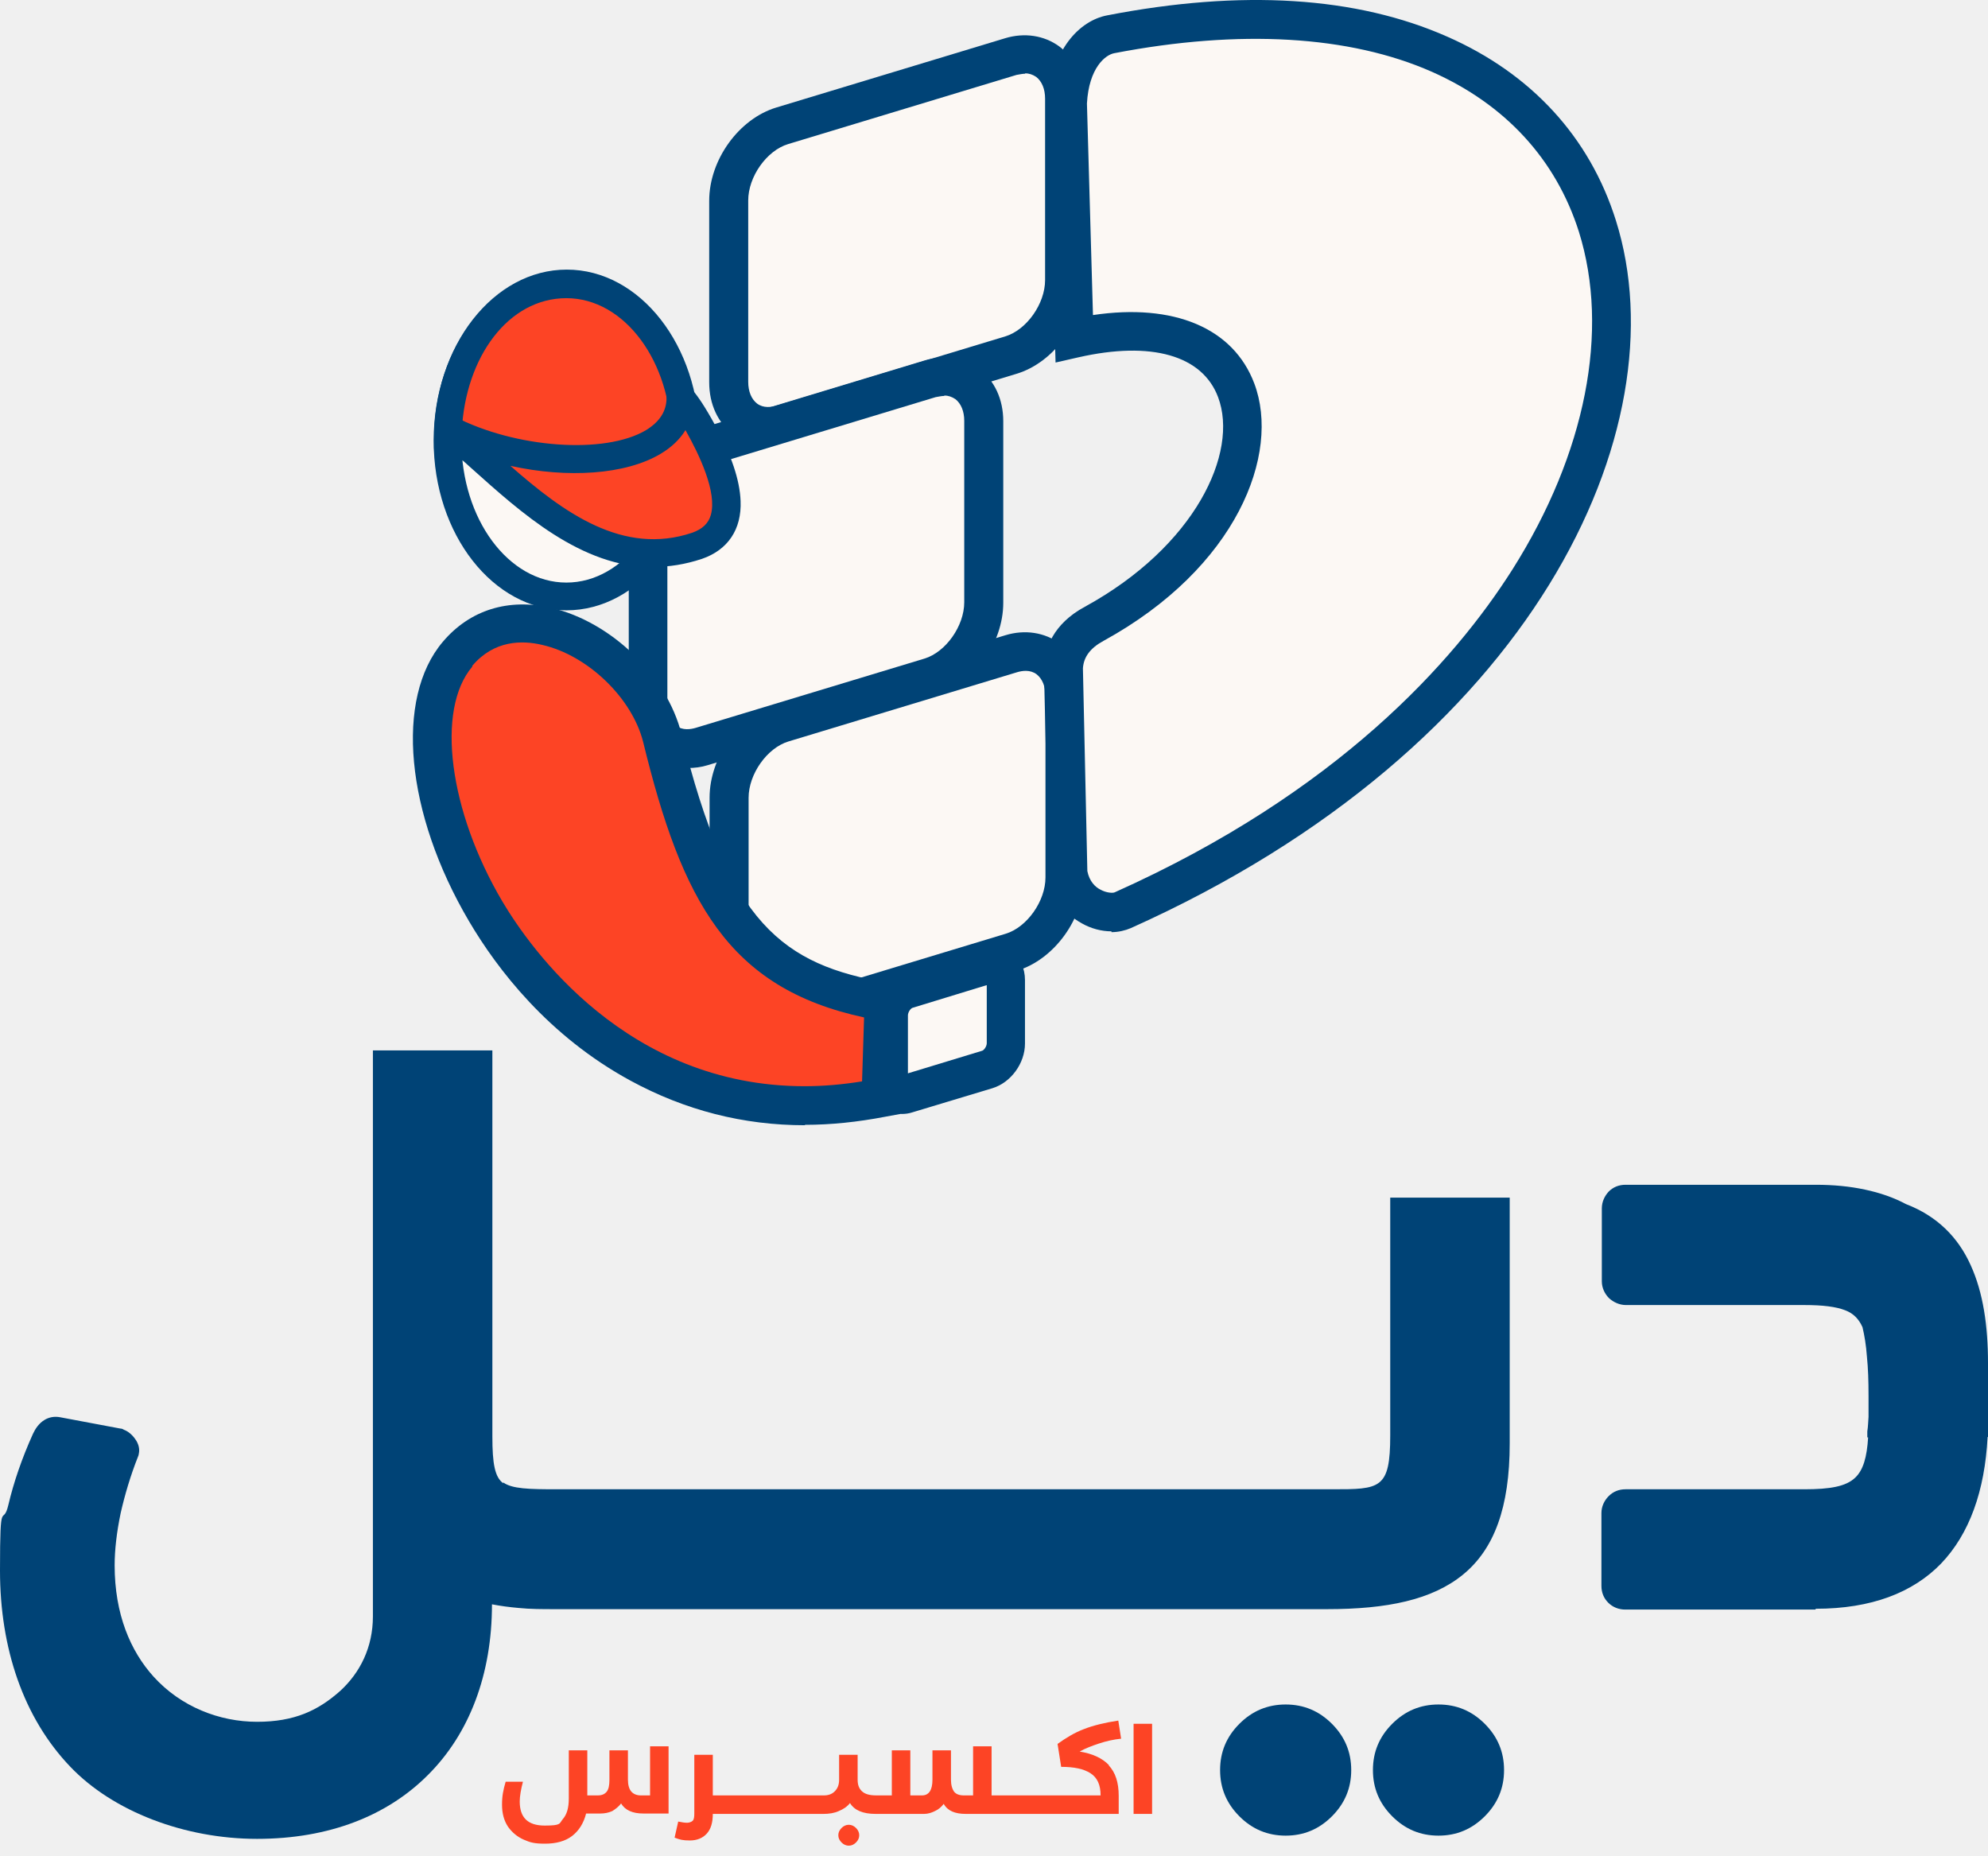
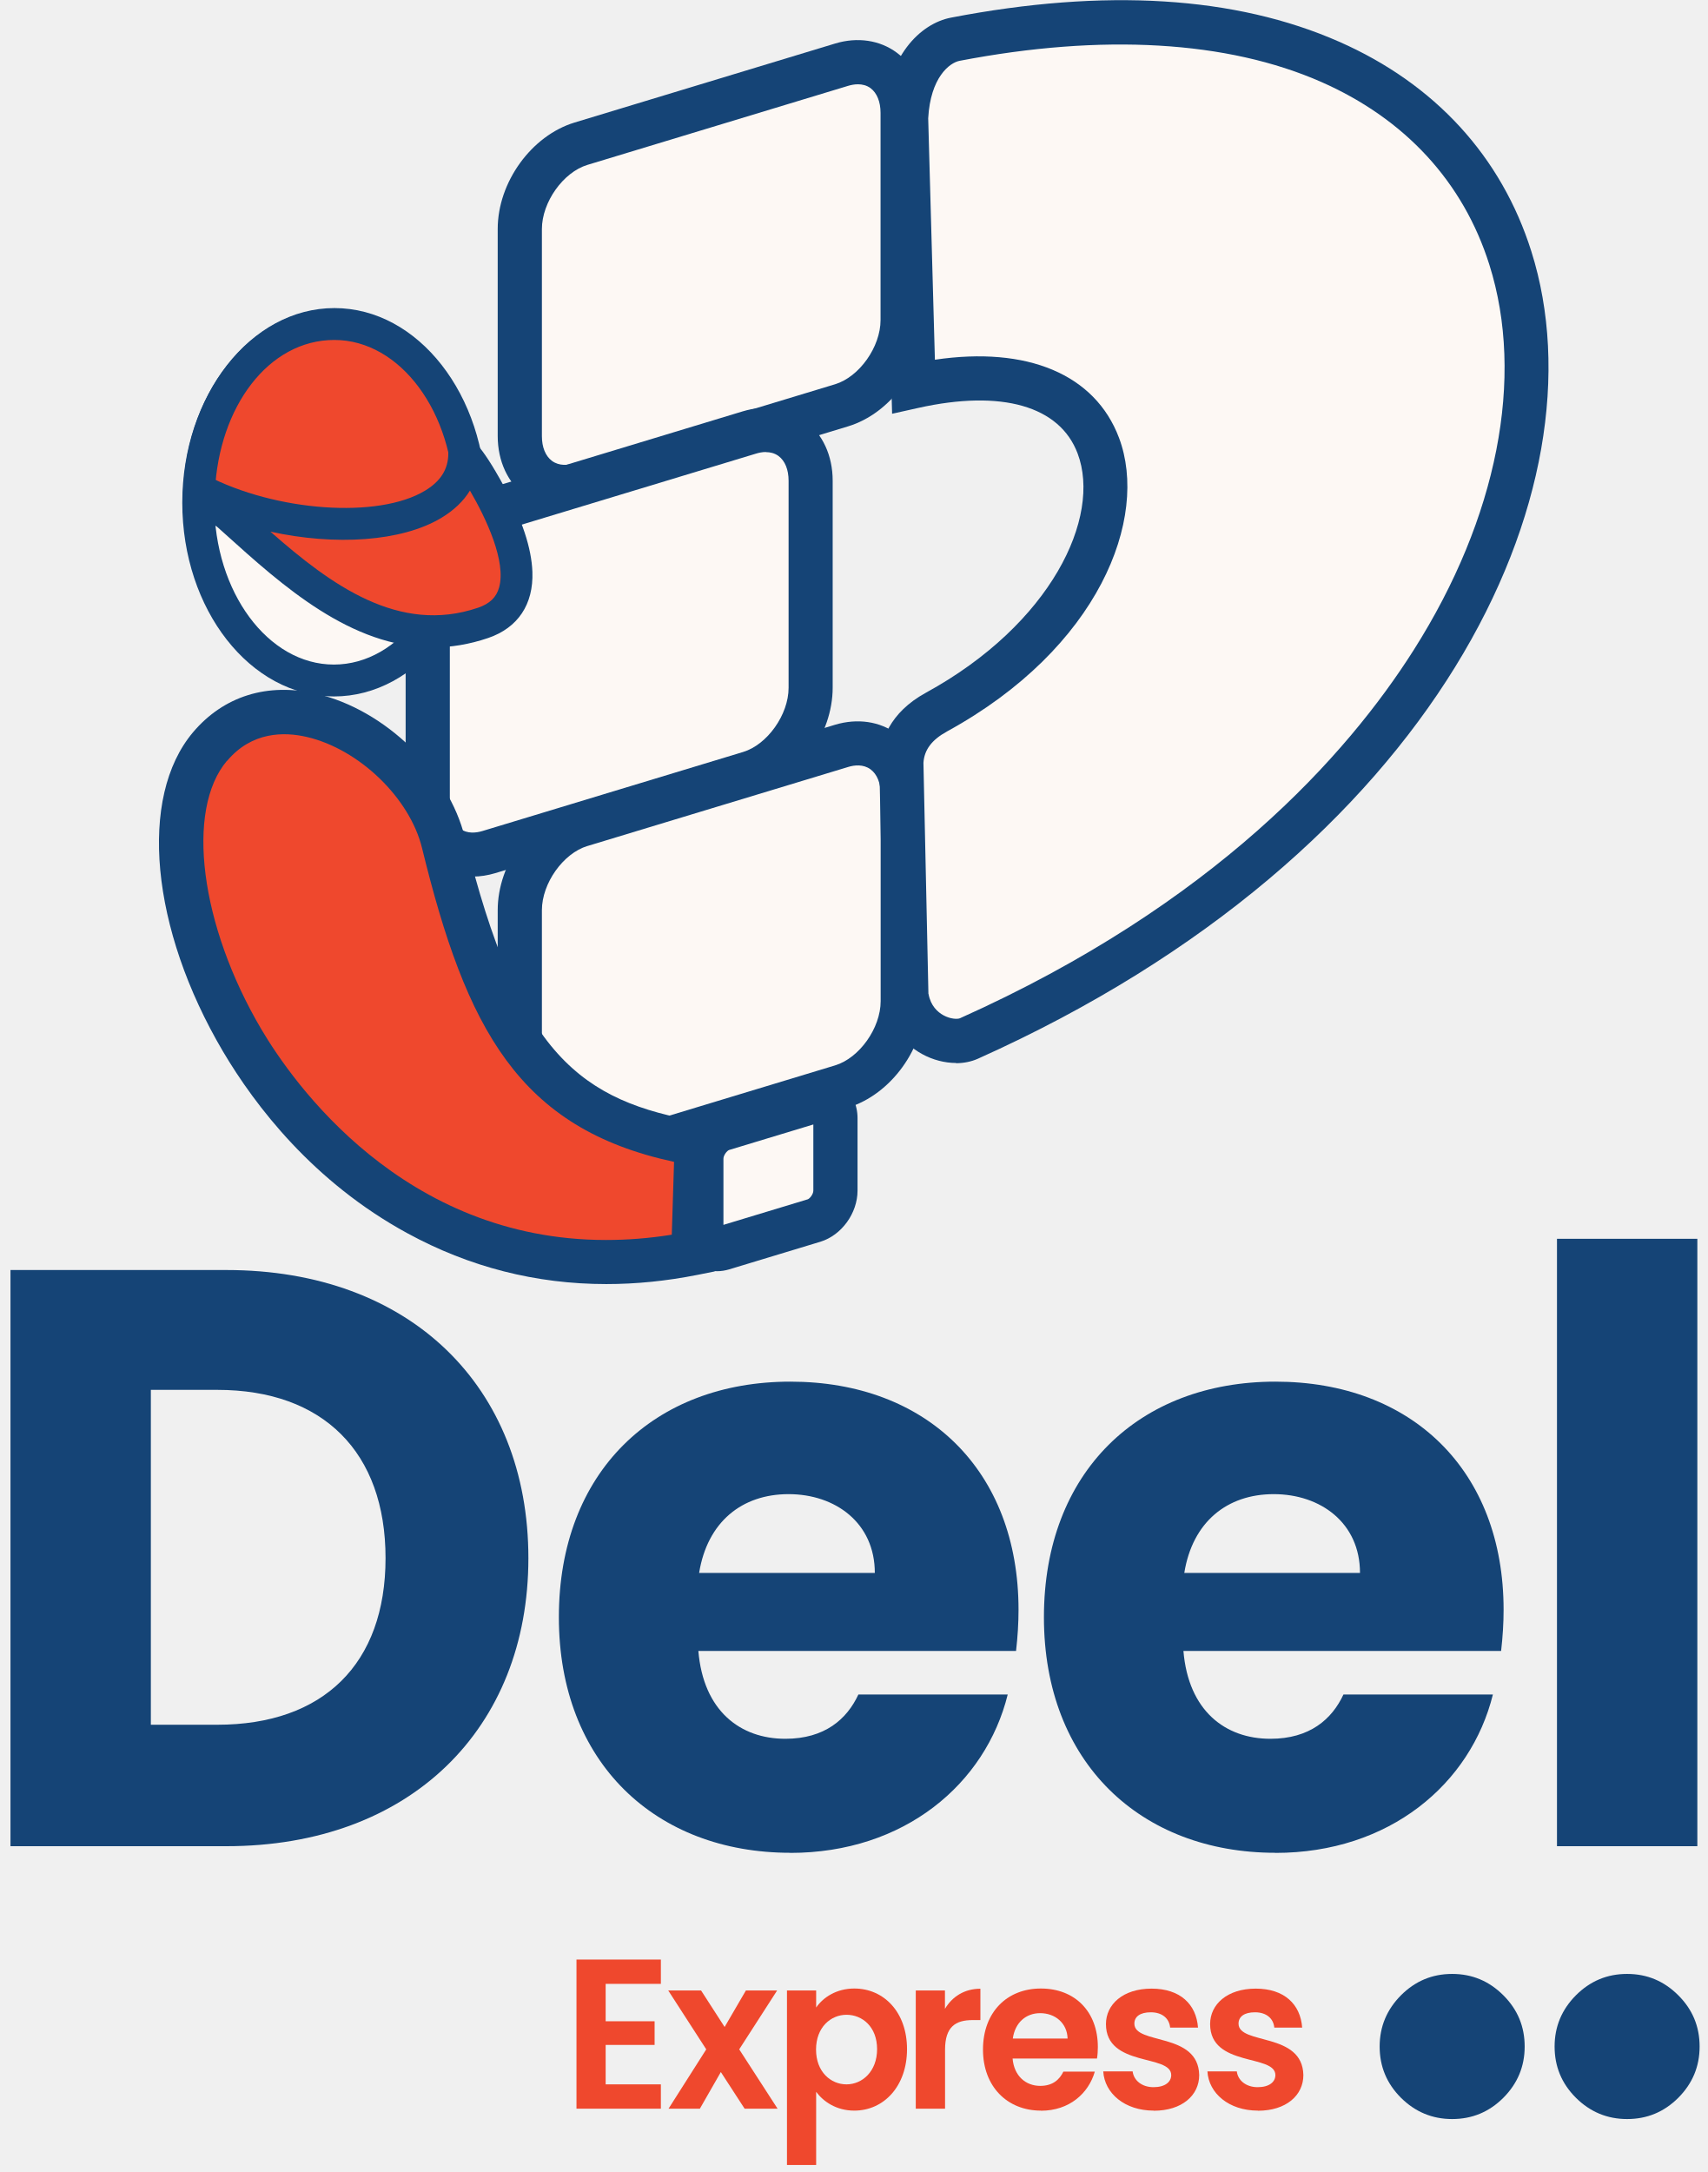
- <svg xmlns="http://www.w3.org/2000/svg" width="180" height="168" viewBox="0 0 180 168" fill="none">
-   <path d="M45.565 134.225C46.366 134.808 47.896 134.844 50.445 134.844H120.595C124.966 134.844 125.876 134.844 125.876 129.964V108.438H136.694V130.692C136.694 136.52 135.273 140.271 132.469 142.566C129.664 144.861 125.585 145.698 120.158 145.698H50.263C49.097 145.698 48.005 145.698 46.949 145.589C46.111 145.516 45.31 145.407 44.545 145.261C44.545 151.599 42.505 156.989 38.717 160.741C35.075 164.383 29.83 166.496 23.274 166.496C16.718 166.496 10.235 164.019 6.374 159.976C2.113 155.532 0 149.231 0 142.202C0 135.172 0.255 138.414 0.765 136.228C1.238 134.225 1.967 132.076 2.987 129.818C3.205 129.345 3.533 128.871 4.006 128.58C4.407 128.325 4.917 128.215 5.463 128.325L10.89 129.345C11 129.345 11.109 129.381 11.218 129.454C11.619 129.6 11.983 129.927 12.238 130.292C12.529 130.692 12.675 131.166 12.566 131.639C12.566 131.712 12.529 131.821 12.493 131.894C11.801 133.642 11.291 135.391 10.927 136.993C10.562 138.742 10.38 140.344 10.38 141.728C10.38 146.135 11.801 149.486 13.913 151.817C16.39 154.549 19.887 155.897 23.274 155.897C26.661 155.897 28.81 154.877 30.813 153.092C32.598 151.453 33.764 149.158 33.764 146.354V95.107H44.581V130.073C44.581 132.513 44.8 133.752 45.565 134.298M164.375 145.735H147.147C146.564 145.735 146.018 145.516 145.617 145.116C145.217 144.715 144.998 144.205 144.998 143.586V136.993C144.998 136.411 145.253 135.864 145.654 135.464C146.054 135.063 146.564 134.844 147.183 134.844H163.355C165.722 134.844 167.143 134.589 167.981 133.788C168.709 133.096 169.037 131.931 169.146 130.146H169.073V129.6C169.146 129.162 169.146 128.725 169.183 128.288C169.183 127.815 169.183 127.341 169.183 126.831C169.183 126.686 169.183 126.54 169.183 126.394C169.183 125.047 169.146 123.881 169.037 122.825C168.964 121.805 168.818 120.931 168.636 120.166C168.308 119.438 167.835 118.928 167.07 118.636C166.232 118.309 165.03 118.163 163.391 118.163H147.22C146.637 118.163 146.091 117.908 145.69 117.544C145.289 117.143 145.034 116.597 145.034 116.014V109.421C145.034 108.802 145.289 108.292 145.654 107.892C146.054 107.491 146.564 107.273 147.183 107.273H164.411C166.014 107.273 167.507 107.418 168.855 107.71C170.239 108.001 171.477 108.438 172.57 109.021C175.411 110.113 177.305 112.044 178.434 114.557C179.563 117.034 180 120.057 180 123.408V130.109H179.964C179.709 134.99 178.325 138.887 175.739 141.583C173.189 144.205 169.437 145.662 164.411 145.662L164.375 145.735Z" fill="#004376" />
-   <path d="M112.219 164.456C111.053 163.29 110.471 161.906 110.471 160.267C110.471 158.628 111.053 157.244 112.219 156.078C113.384 154.913 114.769 154.33 116.408 154.33C118.047 154.33 119.431 154.913 120.596 156.078C121.762 157.244 122.344 158.628 122.344 160.267C122.344 161.906 121.762 163.29 120.596 164.456C119.431 165.621 118.047 166.204 116.408 166.204C114.769 166.204 113.384 165.621 112.219 164.456Z" fill="#004376" />
-   <path d="M126.057 164.456C124.891 163.29 124.309 161.906 124.309 160.267C124.309 158.628 124.891 157.244 126.057 156.078C127.222 154.913 128.606 154.33 130.245 154.33C131.884 154.33 133.269 154.913 134.434 156.078C135.6 157.244 136.182 158.628 136.182 160.267C136.182 161.906 135.6 163.29 134.434 164.456C133.269 165.621 131.884 166.204 130.245 166.204C128.606 166.204 127.222 165.621 126.057 164.456Z" fill="#004376" />
-   <path d="M76.196 166.823C76.014 166.641 75.904 166.422 75.904 166.168C75.904 165.913 76.014 165.694 76.196 165.512C76.378 165.33 76.596 165.221 76.851 165.221C77.106 165.221 77.325 165.33 77.507 165.512C77.689 165.694 77.798 165.913 77.798 166.168C77.798 166.422 77.689 166.641 77.507 166.823C77.325 167.005 77.106 167.114 76.851 167.114C76.596 167.114 76.378 167.005 76.196 166.823ZM100.38 159.83C100.999 160.486 101.291 161.396 101.291 162.598V164.237H95.354H93.132H90.874H87.45C86.94 164.237 86.54 164.164 86.212 164.019C85.884 163.873 85.629 163.654 85.447 163.327C85.228 163.618 84.974 163.836 84.646 163.982C84.354 164.128 84.026 164.237 83.662 164.237H79.292C78.126 164.237 77.361 163.909 76.96 163.254C76.706 163.582 76.378 163.8 75.941 163.982C75.54 164.164 75.067 164.237 74.557 164.237H72.335H65.67H64.54C64.54 165.038 64.358 165.621 63.994 166.022C63.63 166.422 63.12 166.641 62.464 166.641C61.809 166.641 61.554 166.568 61.08 166.386L61.408 164.929C61.736 165.002 62.027 165.038 62.209 165.038C62.392 165.038 62.61 164.966 62.719 164.856C62.829 164.747 62.865 164.529 62.865 164.201V158.883H64.54V162.562H65.706H67.928H74.593C74.994 162.562 75.322 162.452 75.576 162.197C75.831 161.943 75.977 161.615 75.977 161.141V158.883H77.653V161.141C77.653 161.578 77.762 161.906 78.017 162.161C78.308 162.452 78.745 162.562 79.364 162.562H80.749V158.482H82.424V162.562H83.48C84.099 162.562 84.427 162.088 84.427 161.141V158.482H86.103V161.141C86.103 161.615 86.212 161.979 86.394 162.234C86.576 162.452 86.868 162.562 87.268 162.562H88.106V158.118H89.781V162.562H90.947H93.169H95.39H99.652C99.652 161.615 99.36 160.959 98.741 160.558C98.122 160.158 97.248 159.976 96.082 159.976L95.755 157.9C96.519 157.353 97.284 156.88 98.158 156.552C98.996 156.224 100.052 155.969 101.254 155.787L101.509 157.426C100.817 157.499 100.162 157.645 99.506 157.863C98.85 158.082 98.268 158.3 97.758 158.592C98.887 158.774 99.797 159.174 100.417 159.83H100.38ZM102.638 156.078H104.314V164.237H102.638V156.078ZM60.534 158.118V164.201H58.239C57.292 164.201 56.6 163.909 56.236 163.29C56.018 163.582 55.726 163.8 55.435 163.982C55.107 164.128 54.743 164.201 54.379 164.201H53.067C52.849 165.075 52.412 165.767 51.793 166.24C51.173 166.714 50.336 166.932 49.352 166.932C48.369 166.932 48.005 166.823 47.422 166.568C46.839 166.313 46.366 165.913 46.001 165.403C45.637 164.856 45.455 164.201 45.455 163.399C45.455 162.598 45.564 162.088 45.783 161.323H47.349C47.167 162.015 47.058 162.635 47.058 163.108C47.058 164.565 47.786 165.293 49.316 165.293C50.846 165.293 50.627 165.111 50.955 164.711C51.319 164.31 51.501 163.691 51.501 162.853V158.482H53.177V162.562H54.124C54.488 162.562 54.743 162.452 54.925 162.234C55.107 162.015 55.18 161.651 55.18 161.141V158.482H56.855V161.141C56.855 161.615 56.965 161.979 57.147 162.197C57.329 162.416 57.62 162.562 58.021 162.562H58.859V158.118H60.534Z" fill="#FD4425" />
-   <path fill-rule="evenodd" clip-rule="evenodd" d="M70.881 11.373L91.569 5.108C94.228 4.307 96.413 6.019 96.413 8.933V25.359C96.413 28.273 94.228 31.333 91.569 32.134L70.881 38.399C68.222 39.2 66.037 37.488 66.037 34.574V18.148C66.037 15.234 68.222 12.174 70.881 11.373Z" fill="#FCF8F4" />
-   <path d="M69.567 40.365C68.438 40.365 67.345 40.037 66.435 39.381C65.014 38.325 64.213 36.613 64.213 34.61V18.183C64.213 14.468 66.908 10.753 70.296 9.733L90.983 3.469C92.768 2.922 94.553 3.214 95.9 4.197C97.321 5.253 98.122 6.965 98.122 8.969V25.395C98.122 29.11 95.427 32.825 92.04 33.845L71.352 40.11C70.769 40.292 70.15 40.365 69.567 40.365ZM92.841 6.674C92.55 6.674 92.295 6.747 92.04 6.783L71.352 13.048C69.421 13.631 67.746 15.998 67.746 18.147V34.574C67.746 35.448 68.037 36.14 68.547 36.54C69.13 36.977 69.858 36.868 70.332 36.723L91.02 30.458C92.95 29.875 94.626 27.508 94.626 25.359V8.932C94.626 8.058 94.334 7.366 93.824 6.965C93.497 6.747 93.169 6.638 92.805 6.638L92.841 6.674Z" fill="#004376" />
-   <path fill-rule="evenodd" clip-rule="evenodd" d="M63.559 67.609L84.247 61.345C86.906 60.544 89.091 57.484 89.091 54.57V38.144C89.091 35.23 86.906 33.518 84.247 34.319L63.559 40.584C60.9 41.385 58.715 44.445 58.715 47.359V63.785C58.715 66.699 60.9 68.411 63.559 67.609Z" fill="#FCF8F4" />
-   <path d="M62.284 69.539C61.155 69.539 60.062 69.211 59.151 68.555C57.731 67.499 56.93 65.787 56.93 63.784V47.357C56.93 43.642 59.625 39.927 63.012 38.907L83.7 32.643C85.485 32.096 87.27 32.388 88.617 33.371C90.038 34.427 90.839 36.139 90.839 38.142V54.569C90.839 58.284 88.144 61.999 84.757 63.019L64.069 69.284C63.486 69.466 62.867 69.539 62.284 69.539ZM85.521 35.848C85.23 35.848 84.975 35.921 84.72 35.957L64.032 42.222C62.102 42.804 60.426 45.172 60.426 47.321V63.747C60.426 64.622 60.718 65.314 61.227 65.714C61.81 66.151 62.539 66.042 63.012 65.896L83.7 59.632C85.631 59.049 87.306 56.681 87.306 54.533V38.106C87.306 37.232 87.015 36.54 86.505 36.139C86.177 35.921 85.849 35.811 85.485 35.811L85.521 35.848Z" fill="#004376" />
-   <path fill-rule="evenodd" clip-rule="evenodd" d="M70.881 65.46L91.569 59.195C94.228 58.394 96.413 60.106 96.413 63.02V79.446C96.413 82.36 94.228 85.419 91.569 86.221L70.881 92.486C68.222 93.287 66.037 91.575 66.037 88.661V72.235C66.037 69.321 68.222 66.261 70.881 65.46Z" fill="#FCF8F4" />
-   <path d="M69.602 94.416C68.473 94.416 67.38 94.088 66.47 93.432C65.049 92.376 64.248 90.664 64.248 88.661V72.234C64.248 68.519 66.943 64.804 70.331 63.784L91.019 57.52C92.803 56.973 94.588 57.265 95.936 58.248C97.356 59.304 98.157 61.016 98.157 63.019V79.446C98.157 83.161 95.462 86.876 92.075 87.896L71.387 94.161C70.804 94.343 70.185 94.416 69.602 94.416ZM71.387 67.135C69.457 67.718 67.781 70.085 67.781 72.234V88.661C67.781 89.535 68.072 90.227 68.582 90.628C69.165 91.065 69.894 90.955 70.367 90.81L91.055 84.545C92.985 83.962 94.661 81.595 94.661 79.446V63.019C94.661 62.145 94.369 61.453 93.859 61.053C93.277 60.615 92.548 60.725 92.075 60.87L71.387 67.135Z" fill="#004376" />
-   <path fill-rule="evenodd" clip-rule="evenodd" d="M82.132 89.572L89.38 87.387C90.327 87.095 91.092 87.714 91.092 88.734V94.489C91.092 95.509 90.327 96.565 89.38 96.856L82.132 99.042C81.185 99.333 80.42 98.714 80.42 97.694V91.939C80.42 90.92 81.185 89.863 82.132 89.572Z" fill="#FCF8F4" />
-   <path d="M81.66 100.862C81.004 100.862 80.421 100.68 79.875 100.279C79.074 99.696 78.637 98.749 78.637 97.693V91.938C78.637 90.154 79.912 88.405 81.587 87.895L88.835 85.71C89.818 85.419 90.802 85.564 91.567 86.147C92.368 86.73 92.805 87.677 92.805 88.733V94.488C92.805 96.273 91.53 98.021 89.855 98.531L82.607 100.716C82.279 100.825 81.951 100.862 81.66 100.862ZM89.308 89.207L82.643 91.246C82.461 91.283 82.206 91.647 82.206 91.938V97.183L88.908 95.144C89.09 95.107 89.345 94.743 89.345 94.451V89.207H89.308Z" fill="#004376" />
-   <path fill-rule="evenodd" clip-rule="evenodd" d="M41.452 59.231C47.097 52.529 58.133 59.304 59.991 66.88C63.56 81.485 67.494 88.588 80.096 90.736L79.805 99.441C48.991 105.56 32.929 69.356 41.452 59.231Z" fill="#FD4425" />
-   <path d="M72.882 101.882C67.309 101.882 62.028 100.534 57.075 97.839C49.644 93.796 45.019 87.75 42.469 83.416C36.714 73.654 35.731 63.238 40.102 58.102C42.542 55.225 46.039 54.132 49.936 55.042C55.363 56.317 60.389 61.198 61.7 66.443C65.925 83.707 70.879 87.349 80.385 88.988L81.878 89.243L81.514 100.862L80.13 101.117C77.653 101.59 75.249 101.845 72.882 101.845M42.761 60.36C39.446 64.257 40.648 73.436 45.492 81.631C48.005 85.856 56.747 98.349 72.846 98.349C74.521 98.349 76.233 98.203 78.054 97.912L78.236 92.121C65.889 89.462 61.737 81.522 58.24 67.208C57.257 63.238 53.25 59.34 49.098 58.393C47.277 57.956 44.727 57.956 42.761 60.287V60.36Z" fill="#004376" />
-   <path fill-rule="evenodd" clip-rule="evenodd" d="M51.284 25.76C57.221 25.76 62.028 32.061 62.028 39.855C62.028 47.65 57.221 53.951 51.284 53.951C45.347 53.951 40.539 47.65 40.539 39.855C40.539 32.061 45.347 25.76 51.284 25.76Z" fill="#FCF8F4" />
-   <path d="M51.283 55.261C44.654 55.261 39.264 48.377 39.264 39.891C39.264 31.404 44.654 24.52 51.283 24.52C57.912 24.52 63.303 31.404 63.303 39.891C63.303 48.377 57.912 55.261 51.283 55.261ZM51.283 27.034C46.038 27.034 41.777 32.788 41.777 39.891C41.777 46.993 46.038 52.748 51.283 52.748C56.528 52.748 60.789 46.993 60.789 39.891C60.789 32.788 56.528 27.034 51.283 27.034Z" fill="#004376" />
-   <path fill-rule="evenodd" clip-rule="evenodd" d="M51.319 25.688C57.256 25.688 62.1 31.989 62.1 39.783C61.663 45.938 53.067 44.955 40.574 39.783C40.574 31.989 45.382 25.688 51.319 25.688Z" fill="#FD4425" />
-   <path d="M56.272 45.318C52.447 45.318 47.093 43.861 40.064 40.947L39.299 40.619V39.781C39.299 31.295 44.689 24.411 51.318 24.411C57.947 24.411 63.338 31.295 63.338 39.781V39.854C63.192 41.785 62.354 43.314 60.861 44.225C59.695 44.953 58.166 45.318 56.272 45.318ZM41.812 38.98C53.759 43.824 58.02 43.023 59.513 42.112C60.278 41.639 60.715 40.874 60.788 39.781C60.788 32.715 56.527 26.997 51.282 26.997C46.037 26.997 42.14 32.315 41.812 39.017V38.98Z" fill="#004376" />
-   <path fill-rule="evenodd" clip-rule="evenodd" d="M40.539 38.834C48.698 43.096 61.591 42.622 61.628 35.993C61.737 35.993 69.823 47.138 63.121 49.433C53.87 52.602 46.694 43.97 40.539 38.834Z" fill="#FD4425" />
-   <path d="M59.151 51.365C52.632 51.365 47.205 46.448 42.652 42.368C41.632 41.458 40.685 40.584 39.738 39.782L41.122 37.706C46.659 40.584 54.781 41.166 58.496 38.945C59.734 38.18 60.353 37.233 60.353 35.995V34.355L61.956 34.756C62.175 34.829 62.83 34.975 64.797 38.581C66.217 41.203 66.982 43.461 67.055 45.355C67.164 47.941 65.89 49.799 63.559 50.6C62.029 51.11 60.572 51.328 59.188 51.328M46.221 42.186C51.029 46.411 56.42 50.345 62.684 48.232C63.595 47.905 64.141 47.395 64.36 46.63C64.943 44.59 63.34 41.203 62.065 38.945C61.555 39.782 60.791 40.511 59.807 41.094C56.638 42.988 51.357 43.315 46.258 42.186H46.221Z" fill="#004376" />
-   <path fill-rule="evenodd" clip-rule="evenodd" d="M96.667 9.369C96.885 5.108 99.107 3.396 100.564 3.105C159.459 -8.223 162.191 55.262 101.657 82.397C100.164 83.052 97.14 82.069 96.703 79.046L96.303 60.507C96.412 58.212 98.087 57.047 99.071 56.5C117.246 46.557 117.209 26.197 97.25 30.64L96.667 9.369Z" fill="#FCF8F4" />
-   <path d="M100.637 84.327C99.726 84.327 98.779 84.072 97.941 83.598C96.302 82.688 95.246 81.158 94.955 79.264V79.046L94.518 60.434V60.361C94.59 58.758 95.319 56.5 98.233 54.934C108.212 49.47 112.183 40.984 110.289 35.958C108.868 32.17 104.242 30.858 97.65 32.352L95.574 32.825L94.918 9.369V9.296C95.173 4.489 97.759 1.866 100.236 1.393C112.437 -0.975 122.818 -0.319 131.049 3.323C138.662 6.674 143.943 12.429 146.31 19.968C152.247 38.835 138.88 67.682 102.385 84.035C101.875 84.254 101.256 84.4 100.637 84.4M98.451 78.863C98.633 79.81 99.18 80.32 99.617 80.539C100.199 80.867 100.782 80.867 100.928 80.794C121.106 71.761 131.669 59.887 136.95 51.547C143.579 41.057 145.764 29.948 142.96 20.988C140.883 14.432 136.294 9.442 129.629 6.492C122.199 3.214 112.255 2.631 100.892 4.816C100.09 4.962 98.597 6.128 98.415 9.369L98.961 28.527C106.282 27.435 111.673 29.693 113.567 34.719C115.97 41.093 112 51.401 99.908 58.03C98.706 58.685 98.123 59.487 98.051 60.506L98.451 78.827V78.863Z" fill="#004376" />
+ <svg xmlns="http://www.w3.org/2000/svg" width="158" height="201" viewBox="0 0 158 201" fill="none">
+   <g clip-path="url(#clip0_6007_3652)">
+     <path fill-rule="evenodd" clip-rule="evenodd" d="M53.76 13.3L77.87 5.99C80.98 5.05 83.53 7.06 83.53 10.45V29.61C83.53 33.01 80.98 36.56 77.87 37.5L53.76 44.81C50.65 45.75 48.1 43.74 48.1 40.35V21.19C48.1 17.79 50.65 14.24 53.76 13.29" fill="#FDF8F4" />
+     <path d="M52.27 47.09C50.94 47.09 49.68 46.69 48.64 45.92C47 44.7 46.06 42.67 46.06 40.35V21.19C46.06 16.87 49.18 12.55 53.17 11.34L77.28 4.03C79.35 3.4 81.43 3.71 83 4.88C84.64 6.1 85.58 8.13 85.58 10.45V29.61C85.58 33.93 82.46 38.26 78.47 39.46L54.36 46.77C53.66 46.98 52.96 47.09 52.27 47.09ZM79.39 7.8C79.06 7.8 78.74 7.87 78.47 7.95L54.36 15.26C52.12 15.94 50.15 18.71 50.15 21.2V40.36C50.15 41.39 50.48 42.2 51.08 42.65C51.76 43.15 52.59 43.05 53.17 42.87L77.28 35.56C79.52 34.88 81.49 32.11 81.49 29.62V10.45C81.49 9.42 81.16 8.61 80.57 8.16C80.2 7.89 79.79 7.8 79.39 7.8Z" fill="#154476" />
+     <path fill-rule="evenodd" clip-rule="evenodd" d="M45.24 78.85L69.35 71.54C72.46 70.6 75.01 67.04 75.01 63.64V44.48C75.01 41.08 72.46 39.07 69.35 40.02L45.24 47.33C42.13 48.27 39.58 51.83 39.58 55.23V74.39C39.58 77.79 42.13 79.8 45.24 78.85Z" fill="#FDF8F4" />
+     <path d="M43.75 81.12C42.42 81.12 41.15 80.72 40.12 79.95C38.48 78.73 37.54 76.7 37.54 74.38V55.22C37.54 50.9 40.66 46.58 44.65 45.37L68.76 38.06C70.83 37.44 72.91 37.74 74.48 38.91C76.12 40.13 77.06 42.16 77.06 44.48V63.64C77.06 67.96 73.94 72.28 69.95 73.49L45.84 80.8C45.14 81.01 44.44 81.12 43.75 81.12ZM70.87 41.83C70.54 41.83 70.22 41.9 69.96 41.98L45.84 49.29C43.6 49.97 41.63 52.74 41.63 55.23V74.39C41.63 75.42 41.96 76.23 42.56 76.68C43.24 77.18 44.07 77.08 44.66 76.9L68.77 69.59C71.01 68.91 72.98 66.14 72.98 63.65V44.49C72.98 43.46 72.65 42.65 72.05 42.2C71.68 41.93 71.27 41.84 70.87 41.84" fill="#154476" />
+     <path fill-rule="evenodd" clip-rule="evenodd" d="M53.76 76.34L77.87 69.03C80.99 68.09 83.53 70.1 83.53 73.49V92.65C83.53 96.05 80.98 99.6 77.87 100.55L53.76 107.86C50.65 108.8 48.1 106.79 48.1 103.4V84.24C48.1 80.84 50.65 77.29 53.76 76.34Z" fill="#FDF8F4" />
+     <path d="M52.27 110.13C50.94 110.13 49.68 109.73 48.64 108.96C47 107.75 46.06 105.71 46.06 103.39V84.23C46.06 79.91 49.19 75.59 53.17 74.38L77.28 67.07C79.35 66.45 81.43 66.75 83 67.92C84.64 69.14 85.58 71.17 85.58 73.49V92.65C85.58 96.97 82.46 101.29 78.47 102.5L54.36 109.81C53.66 110.02 52.96 110.13 52.27 110.13ZM54.36 78.29C52.12 78.97 50.15 81.74 50.15 84.23V103.39C50.15 104.42 50.48 105.23 51.08 105.68C51.76 106.18 52.59 106.08 53.17 105.9L77.29 98.59C79.53 97.91 81.5 95.14 81.5 92.65V73.49C81.5 72.46 81.17 71.65 80.57 71.2C79.89 70.7 79.06 70.8 78.48 70.98L54.37 78.29H54.36Z" fill="#154476" />
+     <path fill-rule="evenodd" clip-rule="evenodd" d="M66.89 104.46L75.34 101.9C76.43 101.57 77.32 102.27 77.32 103.46V110.18C77.32 111.37 76.43 112.61 75.34 112.95L66.89 115.51C65.8 115.84 64.91 115.14 64.91 113.94V107.23C64.91 106.04 65.8 104.79 66.89 104.46Z" fill="#FDF8F4" />
+     <path d="M66.36 117.64C65.61 117.64 64.9 117.41 64.3 116.97C63.38 116.29 62.86 115.19 62.86 113.95V107.24C62.86 105.14 64.34 103.11 66.29 102.51L74.74 99.95C75.87 99.61 77.03 99.79 77.92 100.45C78.83 101.13 79.36 102.23 79.36 103.47V110.18C79.36 112.28 77.88 114.31 75.93 114.91L67.48 117.47C67.11 117.58 66.73 117.64 66.36 117.64ZM75.27 104.06L67.48 106.42C67.29 106.48 66.95 106.9 66.95 107.23V113.35L74.74 110.99C74.94 110.93 75.27 110.51 75.27 110.18V104.06Z" fill="#154476" />
+     <path fill-rule="evenodd" clip-rule="evenodd" d="M19.44 69.09C26.04 61.26 38.89 69.18 41.05 78C45.22 95.05 49.78 103.3 64.49 105.84L64.17 115.97C28.22 123.08 9.51 80.87 19.45 69.09" fill="#EF482D" />
+     <path d="M56.11 118.83C49.61 118.83 43.44 117.26 37.69 114.12C29.01 109.39 23.63 102.36 20.64 97.31C13.93 85.93 12.79 73.79 17.86 67.77C20.7 64.41 24.77 63.14 29.32 64.21C35.64 65.69 41.53 71.41 43.02 77.51C47.95 97.65 53.73 101.91 64.82 103.82L66.57 104.12L66.14 117.66L64.54 117.98C61.67 118.55 58.86 118.83 56.1 118.83M21 70.41C17.15 74.97 18.52 85.64 24.18 95.24C27.1 100.18 37.3 114.75 56.08 114.75C58.02 114.75 60.05 114.6 62.17 114.26L62.38 107.52C47.96 104.42 43.14 95.17 39.06 78.49C37.93 73.85 33.24 69.33 28.4 68.2C26.3 67.71 23.3 67.69 21.01 70.42L21 70.41Z" fill="#154476" />
+     <path fill-rule="evenodd" clip-rule="evenodd" d="M30.9 30.06C37.83 30.06 43.45 37.43 43.45 46.51C43.45 55.59 37.83 62.97 30.9 62.97C23.97 62.97 18.35 55.6 18.35 46.51C18.35 37.42 23.97 30.06 30.9 30.06Z" fill="#FDF8F4" />
+     <path d="M30.9 64.45C23.16 64.45 16.87 56.41 16.87 46.52C16.87 36.63 23.16 28.59 30.9 28.59C38.64 28.59 44.93 36.63 44.93 46.52C44.93 56.41 38.64 64.45 30.9 64.45ZM30.9 31.54C24.79 31.54 19.83 38.26 19.83 46.52C19.83 54.78 24.8 61.5 30.9 61.5C37 61.5 41.97 54.78 41.97 46.52C41.97 38.26 37 31.54 30.9 31.54Z" fill="#154476" />
+     <path fill-rule="evenodd" clip-rule="evenodd" d="M30.95 29.99C37.88 29.99 43.5 37.36 43.5 46.45C43 53.61 32.95 52.49 18.4 46.45C18.4 37.36 24.02 29.99 30.95 29.99Z" fill="#EF482D" />
+     <path d="M36.73 52.88C32.27 52.88 26.01 51.19 17.83 47.8L16.92 47.42V46.44C16.92 36.55 23.21 28.51 30.95 28.51C38.69 28.51 44.98 36.55 44.98 46.44V46.54C44.82 48.8 43.82 50.56 42.09 51.62C40.74 52.46 38.96 52.88 36.73 52.88ZM19.89 45.46C33.82 51.11 38.79 50.19 40.53 49.12C41.44 48.56 41.91 47.69 42.02 46.39C42 38.16 37.04 31.46 30.94 31.46C24.84 31.46 20.26 37.66 19.89 45.46Z" fill="#154476" />
+     <path fill-rule="evenodd" clip-rule="evenodd" d="M18.39 45.29C27.9 50.24 42.93 49.69 42.97 41.99C43.11 42.03 52.51 54.98 44.71 57.65C33.92 61.33 25.54 51.3 18.38 45.3" fill="#EF482D" />
+     <path d="M40.08 59.91C32.47 59.91 26.13 54.19 20.85 49.43C19.66 48.36 18.54 47.35 17.44 46.42L19.07 43.98C25.54 47.35 35.01 48.02 39.33 45.41C40.78 44.54 41.48 43.42 41.49 41.98V40.08L43.34 40.56C43.6 40.63 44.37 40.83 46.65 45.02C48.31 48.06 49.19 50.72 49.27 52.92C49.38 55.93 47.93 58.1 45.18 59.04C43.42 59.64 41.71 59.91 40.07 59.91M25.04 49.21C30.64 54.14 36.93 58.73 44.24 56.24C45.32 55.87 45.94 55.28 46.19 54.36C46.86 51.97 45.02 48.02 43.49 45.4C42.89 46.38 42 47.23 40.85 47.92C37.17 50.14 30.99 50.51 25.03 49.2" fill="#154476" />
+     <path fill-rule="evenodd" clip-rule="evenodd" d="M83.86 10.93C84.1 5.95 86.72 3.95 88.42 3.62C157.09 -9.6 160.3 64.45 89.68 96.09C87.94 96.87 84.41 95.7 83.89 92.16L83.42 70.55C83.56 67.85 85.52 66.52 86.67 65.89C107.88 54.28 107.84 30.56 84.55 35.74L83.86 10.92V10.93Z" fill="#FDF8F4" />
+     <path d="M88.48 98.37C87.44 98.37 86.33 98.09 85.33 97.54C83.42 96.49 82.19 94.69 81.86 92.47L81.84 92.22L81.37 70.53V70.45C81.48 68.58 82.3 65.96 85.68 64.11C97.3 57.75 101.95 47.86 99.73 41.97C98.08 37.57 92.7 36.03 84.98 37.75L82.56 38.29L81.8 10.92V10.84C82.08 5.25 85.13 2.18 88.02 1.63C102.26 -1.11 114.35 -0.36 123.93 3.86C132.79 7.76 138.95 14.48 141.72 23.27C148.66 45.25 133.06 78.9 90.49 97.98C89.88 98.25 89.18 98.39 88.46 98.39M85.93 91.98C86.13 93.09 86.78 93.66 87.3 93.95C87.99 94.33 88.64 94.32 88.84 94.23C112.38 83.68 124.68 69.87 130.84 60.14C138.58 47.93 141.13 34.93 137.83 24.49C135.42 16.85 130.05 11.01 122.29 7.59C113.6 3.76 102.02 3.09 88.8 5.63C87.88 5.81 86.11 7.15 85.9 10.95L86.52 33.29C95.07 32.02 101.35 34.64 103.56 40.52C106.35 47.94 101.72 59.98 87.64 67.69C86.24 68.46 85.54 69.38 85.46 70.59L85.92 91.97L85.93 91.98Z" fill="#154476" />
+     <path d="M48.9 144.19C48.9 159.99 37.96 170.85 20.95 170.85H0.97V117.53H20.95C37.96 117.53 48.9 128.32 48.9 144.19ZM20.11 159.61C29.91 159.61 35.68 153.99 35.68 144.19C35.68 134.39 29.91 128.62 20.11 128.62H13.96V159.61H20.11Z" fill="#154476" />
+     <path d="M73.14 171.46C60.68 171.46 51.72 163.11 51.72 149.66C51.72 136.21 60.53 127.86 73.14 127.86C85.75 127.86 94.26 136.06 94.26 148.98C94.26 150.19 94.18 151.48 94.03 152.78H64.63C65.09 158.32 68.5 160.91 72.68 160.91C76.33 160.91 78.38 159.09 79.44 156.81H93.26C91.21 165.09 83.69 171.47 73.13 171.47M64.7 145.56H80.96C80.96 140.93 77.31 138.27 72.98 138.27C68.65 138.27 65.46 140.85 64.7 145.56Z" fill="#154476" />
+     <path d="M118.03 171.46C105.57 171.46 96.61 163.11 96.61 149.66C96.61 136.21 105.42 127.86 118.03 127.86C130.64 127.86 139.15 136.06 139.15 148.98C139.15 150.19 139.07 151.48 138.92 152.78H109.52C109.98 158.32 113.39 160.91 117.57 160.91C121.22 160.91 123.27 159.09 124.33 156.81H138.16C136.11 165.09 128.59 171.47 118.03 171.47M109.6 145.56H125.86C125.86 140.93 122.21 138.27 117.88 138.27C113.55 138.27 110.36 140.85 109.6 145.56Z" fill="#154476" />
+     <path d="M157.08 114.64H144.09V170.85H157.08V114.64Z" fill="#154476" />
+     <path d="M61.16 183.59H56.05V187.05H60.58V189.24H56.05V192.89H61.16V195.14H53.35V181.34H61.16V183.59Z" fill="#EF482D" />
+     <path d="M66.71 191.75L64.77 195.14H61.87L65.36 189.65L61.84 184.2H64.88L67.06 187.58L69.03 184.2H71.92L68.41 189.65L71.96 195.14H68.91L66.71 191.75Z" fill="#EF482D" />
+     <path d="M79.06 184.02C81.8 184.02 83.94 186.21 83.94 189.63C83.94 193.05 81.8 195.32 79.06 195.32C77.38 195.32 76.19 194.47 75.53 193.58V200.35H72.83V184.2H75.53V185.78C76.17 184.85 77.4 184.02 79.06 184.02ZM78.34 186.45C76.89 186.45 75.52 187.6 75.52 189.67C75.52 191.74 76.89 192.89 78.34 192.89C79.79 192.89 81.17 191.7 81.17 189.63C81.17 187.56 79.8 186.45 78.34 186.45Z" fill="#EF482D" />
+     <path d="M87.45 195.14H84.75V184.2H87.45V185.9C88.12 184.78 89.24 184.04 90.73 184.04V186.94H90.02C88.42 186.94 87.46 187.57 87.46 189.68V195.13L87.45 195.14Z" fill="#EF482D" />
+     <path d="M96.33 195.32C93.23 195.32 90.97 193.11 90.97 189.67C90.97 186.23 93.17 184.02 96.33 184.02C99.49 184.02 101.6 186.17 101.6 189.43C101.6 189.79 101.58 190.14 101.52 190.5H93.71C93.85 192.12 94.93 193.03 96.27 193.03C97.43 193.03 98.06 192.44 98.41 191.71H101.32C100.74 193.72 98.97 195.33 96.33 195.33M93.73 188.65H98.8C98.76 187.21 97.64 186.3 96.26 186.3C94.97 186.3 93.94 187.15 93.73 188.65Z" fill="#EF482D" />
+     <path d="M106.77 195.32C104.09 195.32 102.22 193.72 102.1 191.69H104.82C104.92 192.52 105.67 193.15 106.75 193.15C107.83 193.15 108.39 192.66 108.39 192.03C108.39 190.07 102.35 191.32 102.35 187.31C102.35 185.49 103.93 184.03 106.57 184.03C109.21 184.03 110.71 185.47 110.87 187.64H108.29C108.21 186.79 107.56 186.22 106.5 186.22C105.5 186.22 104.98 186.63 104.98 187.27C104.98 189.26 110.9 188.02 110.98 192.03C110.98 193.91 109.38 195.33 106.78 195.33" fill="#EF482D" />
+     <path d="M116.41 195.32C113.73 195.32 111.86 193.72 111.74 191.69H114.46C114.56 192.52 115.31 193.15 116.39 193.15C117.47 193.15 118.03 192.66 118.03 192.03C118.03 190.07 111.99 191.32 111.99 187.31C111.99 185.49 113.57 184.03 116.21 184.03C118.85 184.03 120.35 185.47 120.51 187.64H117.93C117.85 186.79 117.2 186.22 116.14 186.22C115.14 186.22 114.62 186.63 114.62 187.27C114.62 189.26 120.54 188.02 120.62 192.03C120.62 193.91 119.02 195.33 116.42 195.33" fill="#EF482D" />
+     <path d="M129.65 194.13C128.33 192.81 127.68 191.23 127.68 189.39C127.68 187.55 128.34 185.97 129.65 184.65C130.97 183.33 132.54 182.67 134.39 182.67C136.24 182.67 137.81 183.33 139.13 184.65C140.45 185.97 141.1 187.54 141.1 189.39C141.1 191.24 140.44 192.81 139.13 194.13C137.81 195.45 136.23 196.1 134.39 196.1C132.55 196.1 130.97 195.44 129.65 194.13Z" fill="#154476" />
+     <path d="M145.84 194.13C144.52 192.81 143.87 191.23 143.87 189.39C143.87 187.55 144.53 185.97 145.84 184.65C147.16 183.33 148.73 182.67 150.58 182.67C152.43 182.67 154 183.33 155.32 184.65C156.64 185.97 157.29 187.54 157.29 189.39C157.29 191.24 156.63 192.81 155.32 194.13C154 195.45 152.42 196.1 150.58 196.1C148.74 196.1 147.16 195.44 145.84 194.13Z" fill="#154476" />
+   </g>
+   <defs>
+     <clipPath id="clip0_6007_3652">
+       <rect width="156.32" height="200.36" fill="white" transform="translate(0.970215)" />
+     </clipPath>
+   </defs>
</svg>
